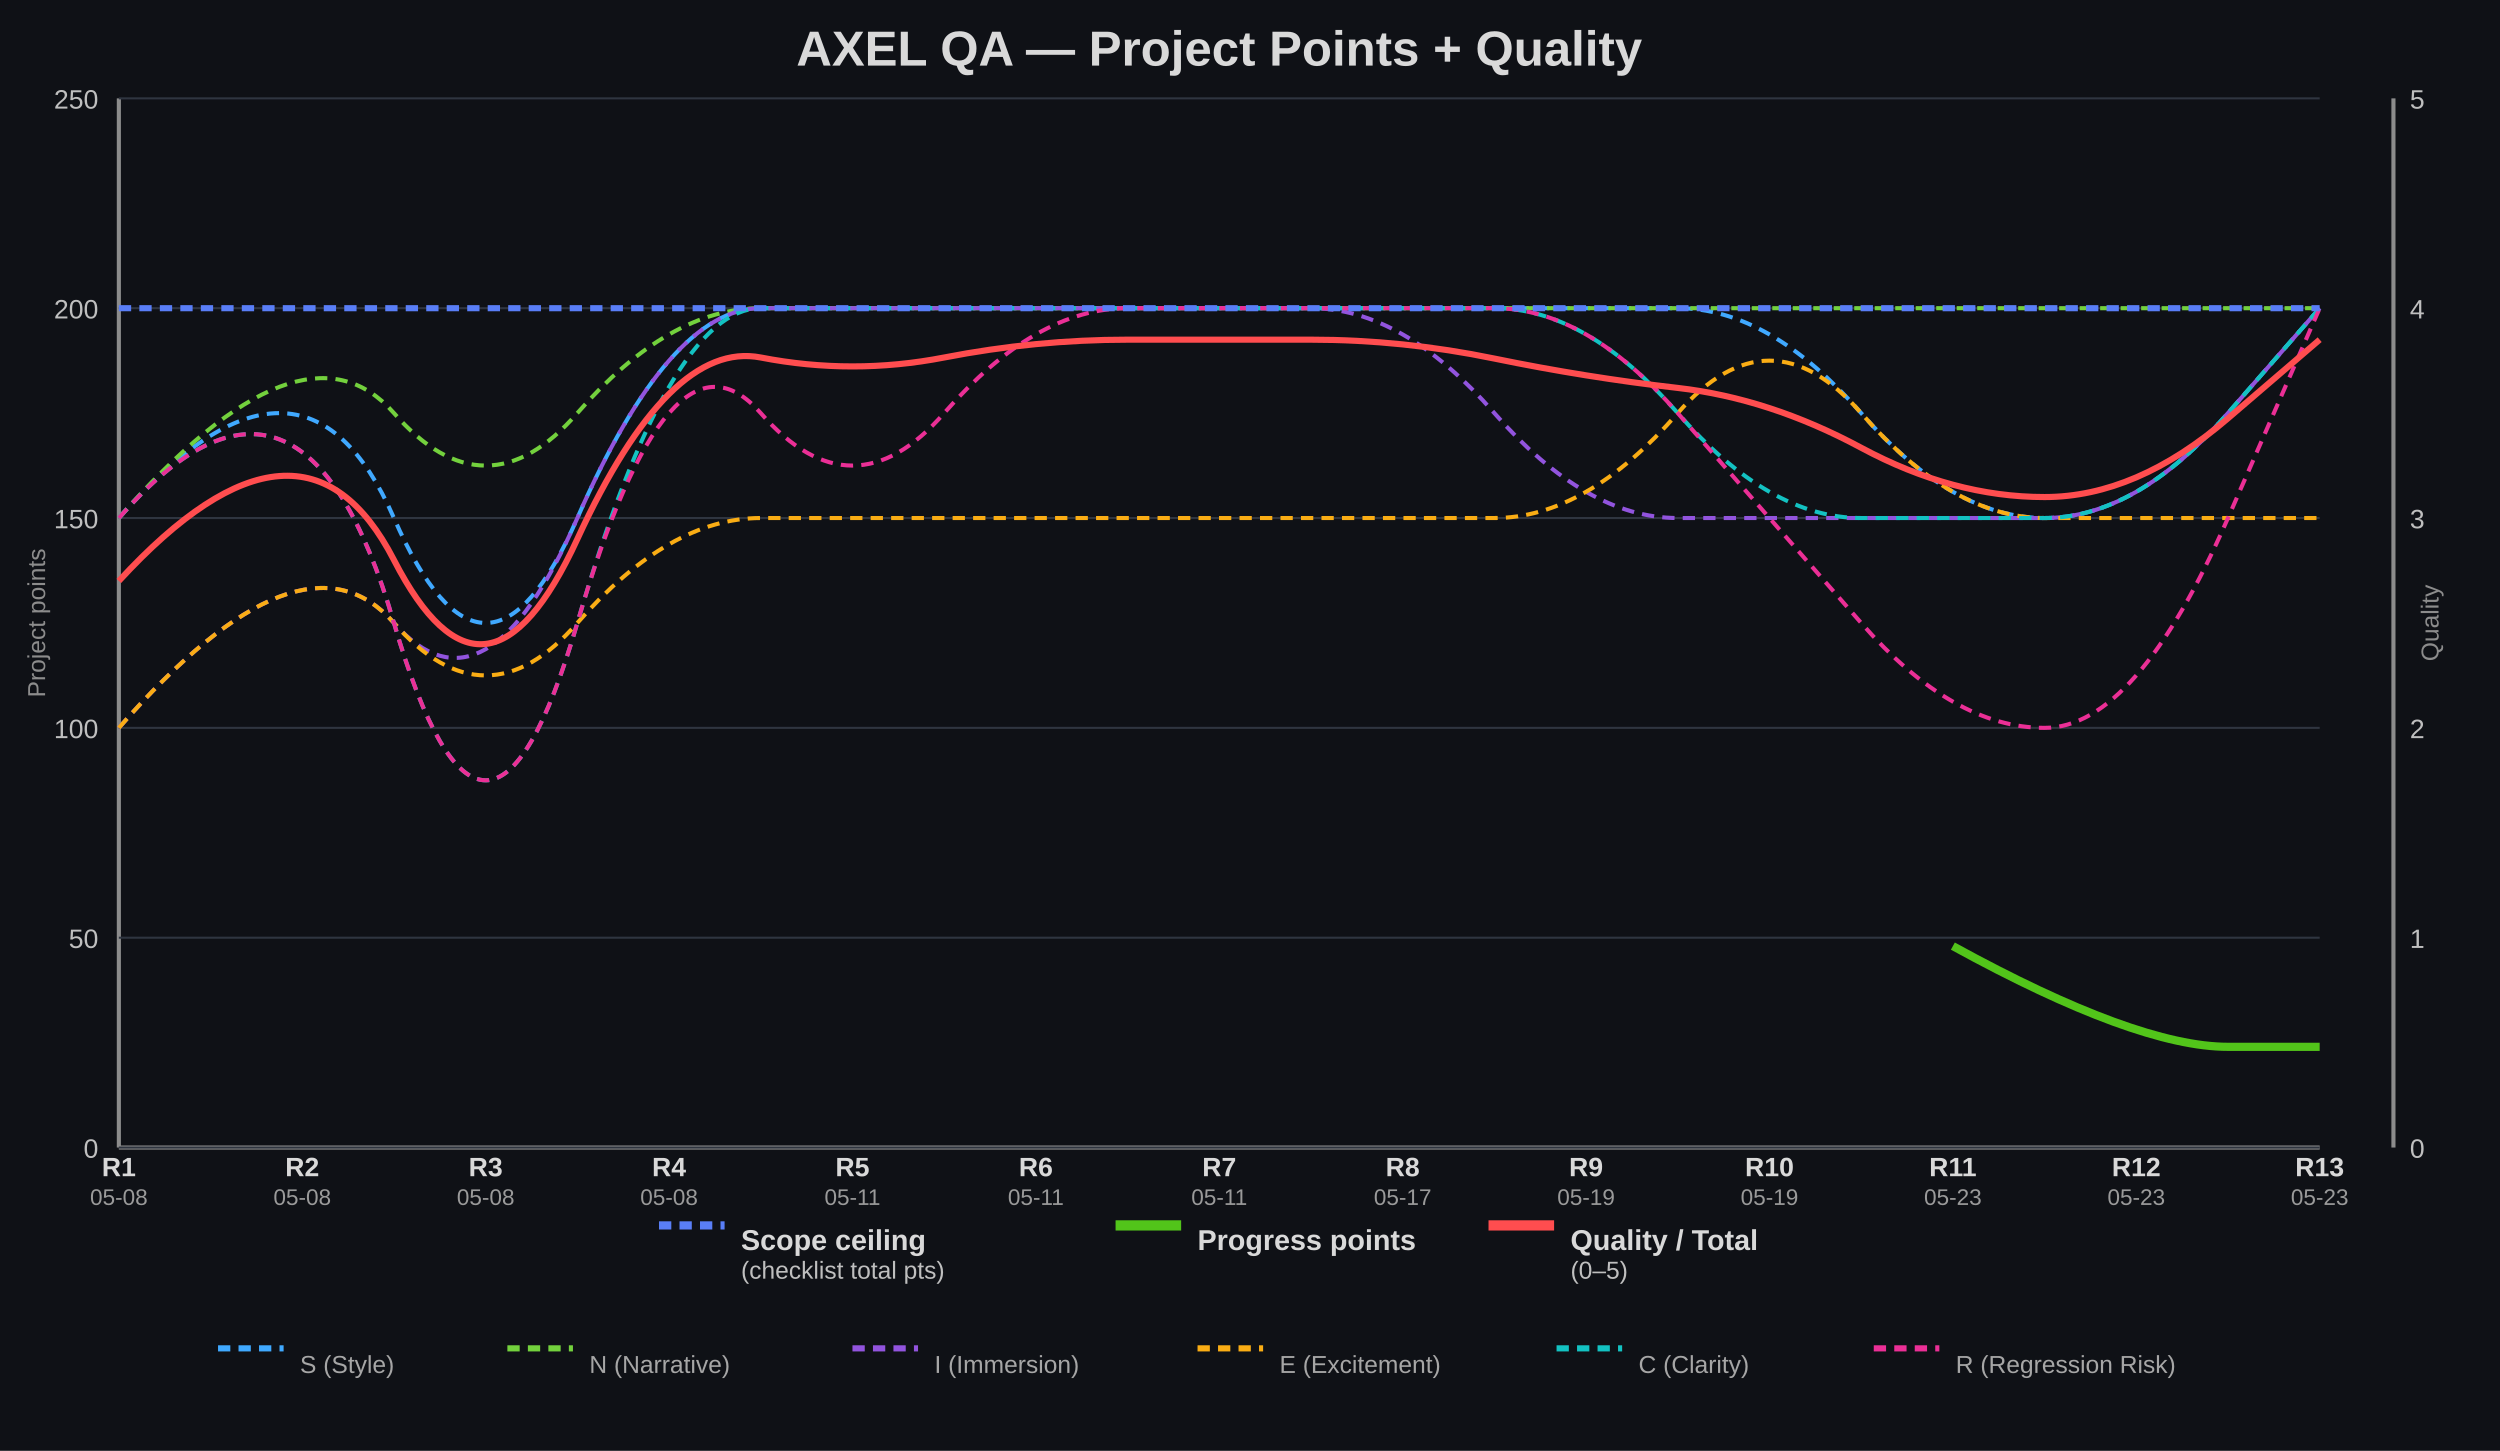
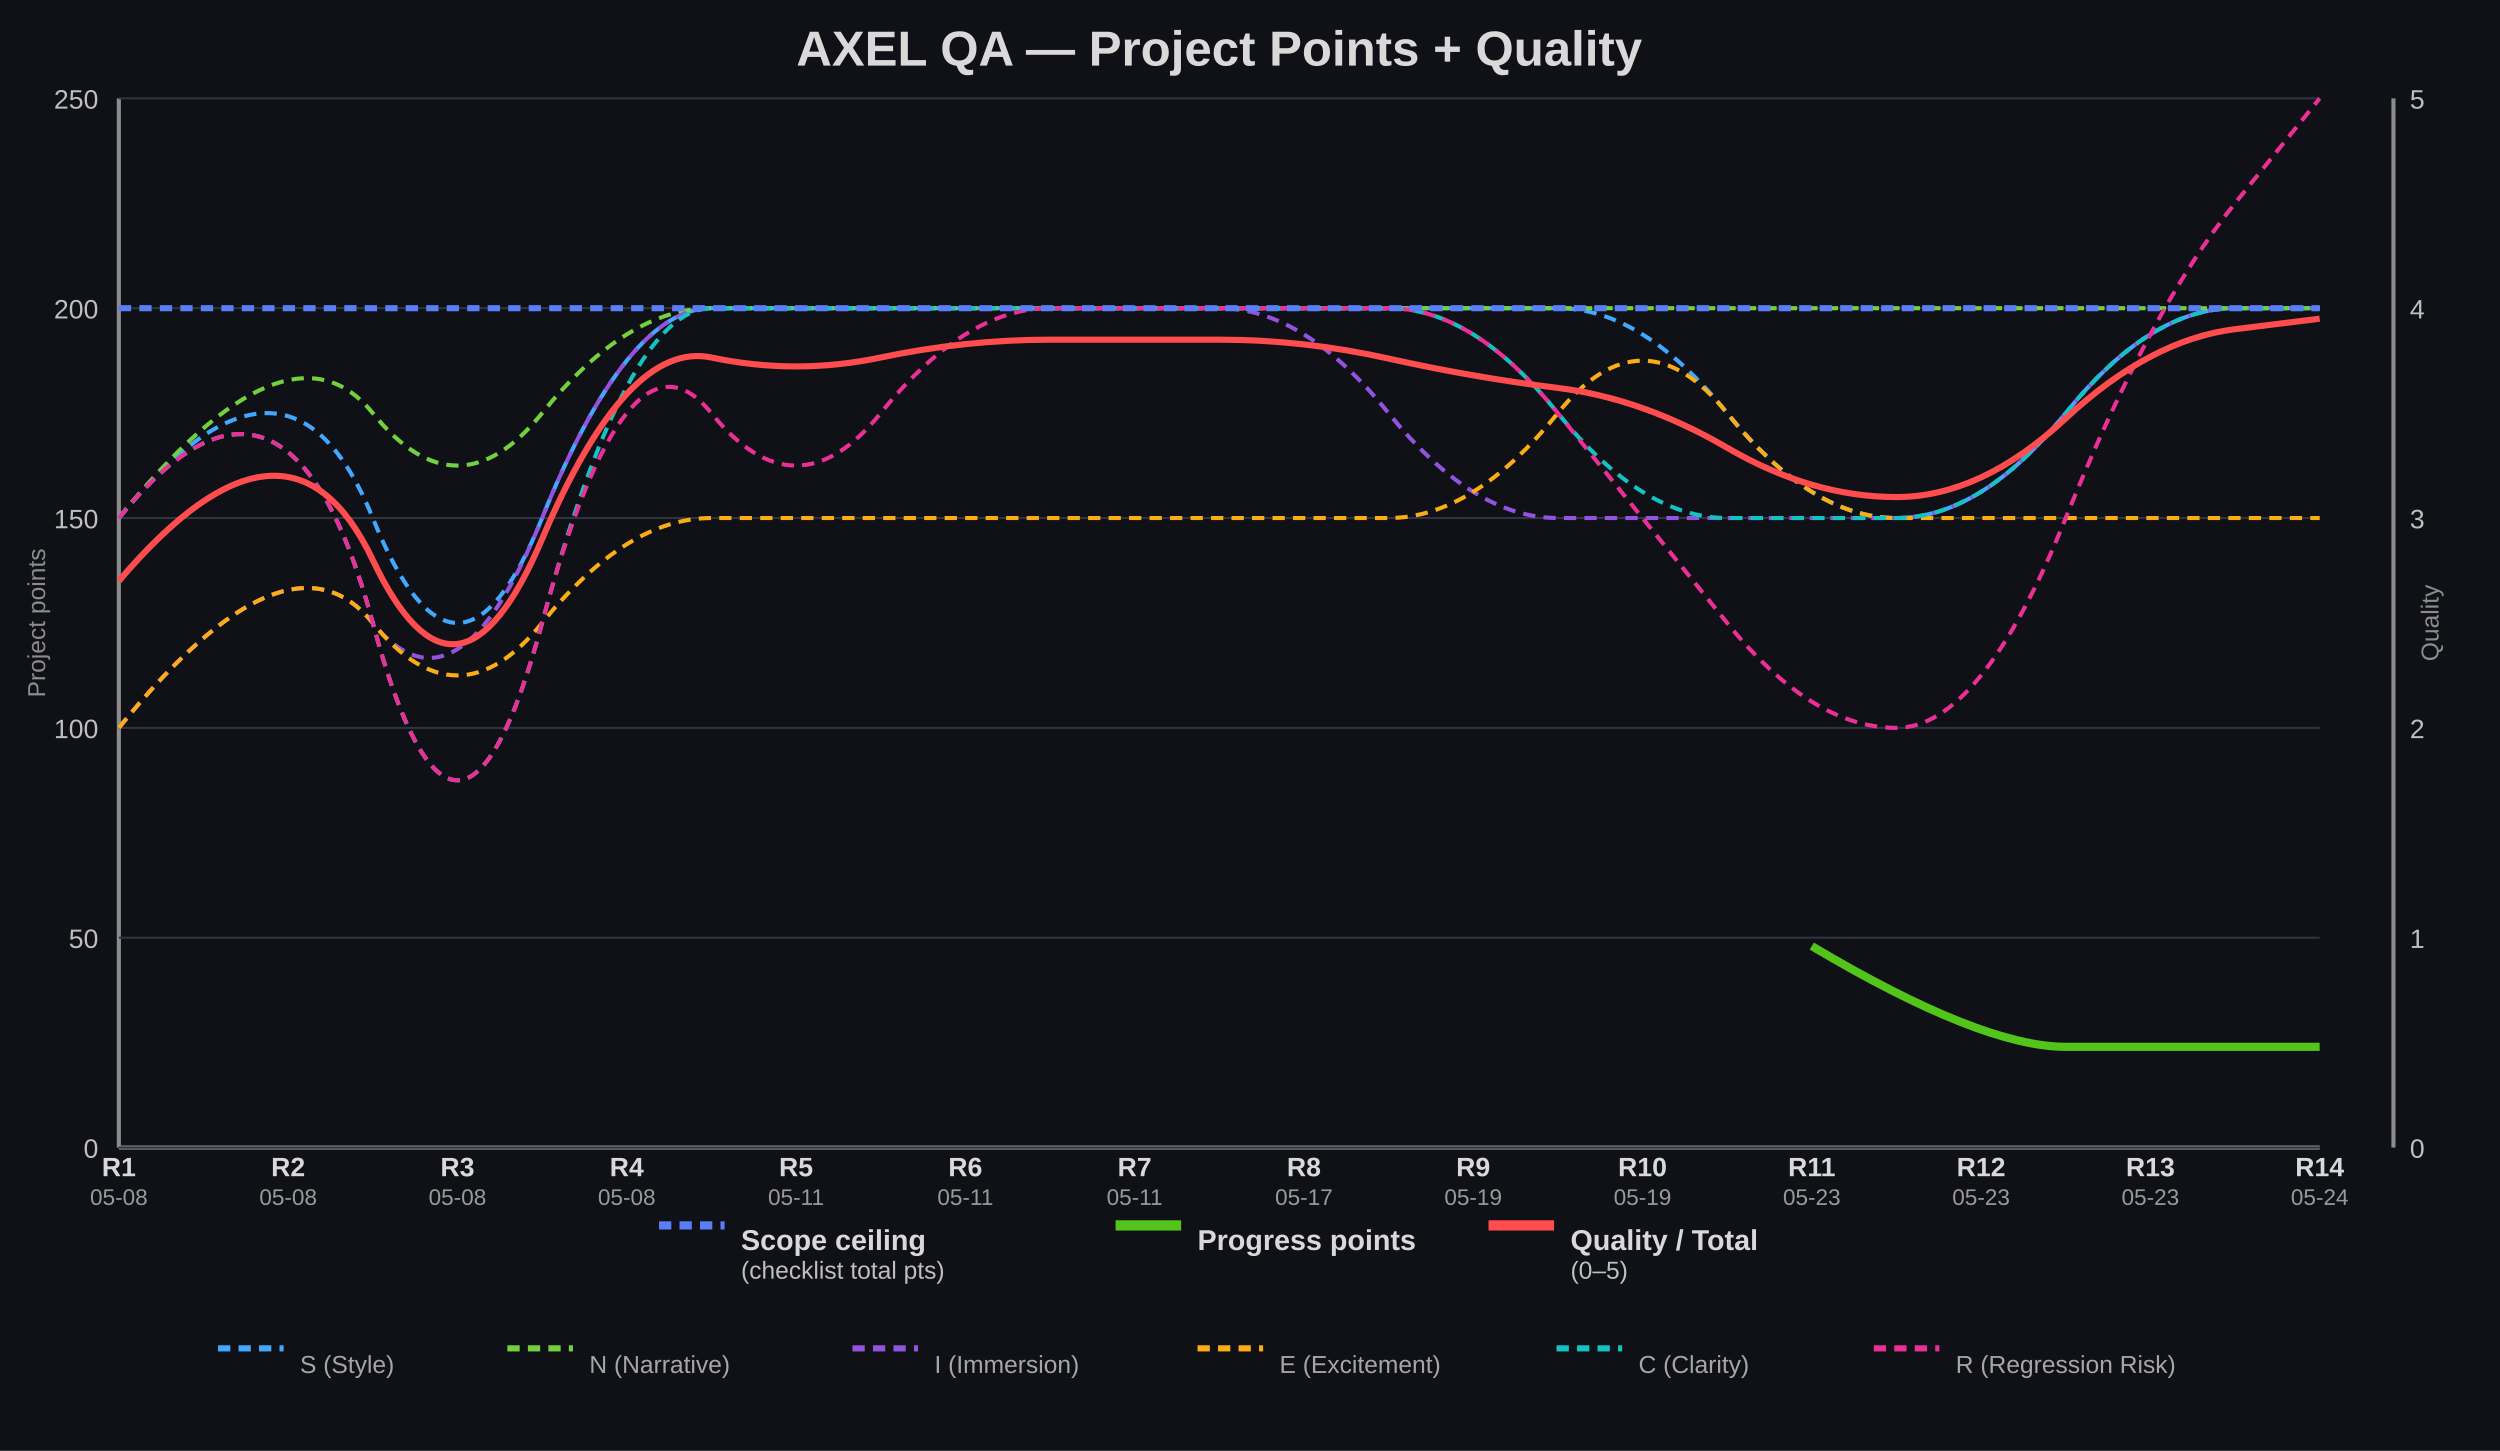
<svg xmlns="http://www.w3.org/2000/svg" width="1220" height="708" viewBox="0 0 1220 708">
  <rect x="0" y="0" width="100%" height="100%" fill="#0f1116" />
  <text x="595" y="32" text-anchor="middle" fill="#d9d9d9" font-family="Segoe UI, Arial, sans-serif" font-size="24" font-weight="600">AXEL QA — Project Points + Quality</text>
  <line x1="58" y1="48" x2="58" y2="560" stroke="#8c8c8c" stroke-width="2" />
  <line x1="58" y1="560" x2="1132" y2="560" stroke="#8c8c8c" stroke-width="2" />
  <line x1="1168" y1="48" x2="1168" y2="560" stroke="#8c8c8c" stroke-width="2" />
  <line x1="58" y1="560.00" x2="1132" y2="560.00" stroke="#2f3540" stroke-width="1" />
  <text x="48" y="565.00" text-anchor="end" fill="#bfbfbf" font-family="Segoe UI, Arial, sans-serif" font-size="13">0</text>
  <line x1="58" y1="457.60" x2="1132" y2="457.60" stroke="#2f3540" stroke-width="1" />
  <text x="48" y="462.60" text-anchor="end" fill="#bfbfbf" font-family="Segoe UI, Arial, sans-serif" font-size="13">50</text>
  <line x1="58" y1="355.20" x2="1132" y2="355.20" stroke="#2f3540" stroke-width="1" />
  <text x="48" y="360.20" text-anchor="end" fill="#bfbfbf" font-family="Segoe UI, Arial, sans-serif" font-size="13">100</text>
  <line x1="58" y1="252.80" x2="1132" y2="252.80" stroke="#2f3540" stroke-width="1" />
  <text x="48" y="257.80" text-anchor="end" fill="#bfbfbf" font-family="Segoe UI, Arial, sans-serif" font-size="13">150</text>
  <line x1="58" y1="150.40" x2="1132" y2="150.40" stroke="#2f3540" stroke-width="1" />
  <text x="48" y="155.40" text-anchor="end" fill="#bfbfbf" font-family="Segoe UI, Arial, sans-serif" font-size="13">200</text>
  <line x1="58" y1="48.00" x2="1132" y2="48.00" stroke="#2f3540" stroke-width="1" />
  <text x="48" y="53.00" text-anchor="end" fill="#bfbfbf" font-family="Segoe UI, Arial, sans-serif" font-size="13">250</text>
  <text x="22" y="304" text-anchor="middle" fill="#8c8c8c" font-family="Segoe UI, Arial, sans-serif" font-size="12" transform="rotate(-90 22 304)">Project points</text>
  <text x="1176" y="565.00" text-anchor="start" fill="#bfbfbf" font-family="Segoe UI, Arial, sans-serif" font-size="13">0</text>
  <text x="1176" y="462.60" text-anchor="start" fill="#bfbfbf" font-family="Segoe UI, Arial, sans-serif" font-size="13">1</text>
  <text x="1176" y="360.20" text-anchor="start" fill="#bfbfbf" font-family="Segoe UI, Arial, sans-serif" font-size="13">2</text>
  <text x="1176" y="257.80" text-anchor="start" fill="#bfbfbf" font-family="Segoe UI, Arial, sans-serif" font-size="13">3</text>
  <text x="1176" y="155.40" text-anchor="start" fill="#bfbfbf" font-family="Segoe UI, Arial, sans-serif" font-size="13">4</text>
  <text x="1176" y="53.00" text-anchor="start" fill="#bfbfbf" font-family="Segoe UI, Arial, sans-serif" font-size="13">5</text>
  <text x="1190" y="304" text-anchor="middle" fill="#8c8c8c" font-family="Segoe UI, Arial, sans-serif" font-size="12" transform="rotate(-90 1190 304)">Quality</text>
  <text x="58.00" y="574" text-anchor="middle" fill="#d9d9d9" font-family="Segoe UI, Arial, sans-serif" font-size="13" font-weight="600">R1</text>
  <text x="58.00" y="588" text-anchor="middle" fill="#9a9a9a" font-family="Segoe UI, Arial, sans-serif" font-size="11">05-08</text>
-   <text x="147.50" y="574" text-anchor="middle" fill="#d9d9d9" font-family="Segoe UI, Arial, sans-serif" font-size="13" font-weight="600">R2</text>
-   <text x="147.50" y="588" text-anchor="middle" fill="#9a9a9a" font-family="Segoe UI, Arial, sans-serif" font-size="11">05-08</text>
-   <text x="237.00" y="574" text-anchor="middle" fill="#d9d9d9" font-family="Segoe UI, Arial, sans-serif" font-size="13" font-weight="600">R3</text>
-   <text x="237.00" y="588" text-anchor="middle" fill="#9a9a9a" font-family="Segoe UI, Arial, sans-serif" font-size="11">05-08</text>
-   <text x="326.50" y="574" text-anchor="middle" fill="#d9d9d9" font-family="Segoe UI, Arial, sans-serif" font-size="13" font-weight="600">R4</text>
-   <text x="326.50" y="588" text-anchor="middle" fill="#9a9a9a" font-family="Segoe UI, Arial, sans-serif" font-size="11">05-08</text>
-   <text x="416.00" y="574" text-anchor="middle" fill="#d9d9d9" font-family="Segoe UI, Arial, sans-serif" font-size="13" font-weight="600">R5</text>
-   <text x="416.00" y="588" text-anchor="middle" fill="#9a9a9a" font-family="Segoe UI, Arial, sans-serif" font-size="11">05-11</text>
-   <text x="505.50" y="574" text-anchor="middle" fill="#d9d9d9" font-family="Segoe UI, Arial, sans-serif" font-size="13" font-weight="600">R6</text>
-   <text x="505.50" y="588" text-anchor="middle" fill="#9a9a9a" font-family="Segoe UI, Arial, sans-serif" font-size="11">05-11</text>
-   <text x="595.00" y="574" text-anchor="middle" fill="#d9d9d9" font-family="Segoe UI, Arial, sans-serif" font-size="13" font-weight="600">R7</text>
-   <text x="595.00" y="588" text-anchor="middle" fill="#9a9a9a" font-family="Segoe UI, Arial, sans-serif" font-size="11">05-11</text>
-   <text x="684.50" y="574" text-anchor="middle" fill="#d9d9d9" font-family="Segoe UI, Arial, sans-serif" font-size="13" font-weight="600">R8</text>
-   <text x="684.50" y="588" text-anchor="middle" fill="#9a9a9a" font-family="Segoe UI, Arial, sans-serif" font-size="11">05-17</text>
-   <text x="774.00" y="574" text-anchor="middle" fill="#d9d9d9" font-family="Segoe UI, Arial, sans-serif" font-size="13" font-weight="600">R9</text>
-   <text x="774.00" y="588" text-anchor="middle" fill="#9a9a9a" font-family="Segoe UI, Arial, sans-serif" font-size="11">05-19</text>
-   <text x="863.50" y="574" text-anchor="middle" fill="#d9d9d9" font-family="Segoe UI, Arial, sans-serif" font-size="13" font-weight="600">R10</text>
-   <text x="863.50" y="588" text-anchor="middle" fill="#9a9a9a" font-family="Segoe UI, Arial, sans-serif" font-size="11">05-19</text>
-   <text x="953.00" y="574" text-anchor="middle" fill="#d9d9d9" font-family="Segoe UI, Arial, sans-serif" font-size="13" font-weight="600">R11</text>
-   <text x="953.00" y="588" text-anchor="middle" fill="#9a9a9a" font-family="Segoe UI, Arial, sans-serif" font-size="11">05-23</text>
-   <text x="1042.50" y="574" text-anchor="middle" fill="#d9d9d9" font-family="Segoe UI, Arial, sans-serif" font-size="13" font-weight="600">R12</text>
-   <text x="1042.50" y="588" text-anchor="middle" fill="#9a9a9a" font-family="Segoe UI, Arial, sans-serif" font-size="11">05-23</text>
-   <text x="1132.00" y="574" text-anchor="middle" fill="#d9d9d9" font-family="Segoe UI, Arial, sans-serif" font-size="13" font-weight="600">R13</text>
-   <text x="1132.00" y="588" text-anchor="middle" fill="#9a9a9a" font-family="Segoe UI, Arial, sans-serif" font-size="11">05-23</text>
-   <path d="M 58.00,252.80 Q 147.50,150.40 192.25,252.80 Q 237.00,355.20 281.75,252.80 Q 326.50,150.40 371.25,150.40 Q 416.00,150.40 460.75,150.40 Q 505.50,150.40 550.25,150.40 Q 595.00,150.40 639.75,150.40 Q 684.50,150.40 729.25,150.40 Q 774.00,150.40 818.75,150.40 Q 863.50,150.40 908.25,201.60 Q 953.00,252.80 997.75,252.80 Q 1042.50,252.80 1087.25,201.60 T 1132.00,150.40" fill="none" stroke="#40a9ff" stroke-width="2" stroke-dasharray="6,4" />
-   <path d="M 58.00,252.80 Q 147.50,150.40 192.25,201.60 Q 237.00,252.80 281.75,201.60 Q 326.50,150.40 371.25,150.40 Q 416.00,150.40 460.75,150.40 Q 505.50,150.40 550.25,150.40 Q 595.00,150.40 639.75,150.40 Q 684.50,150.40 729.25,150.40 Q 774.00,150.40 818.75,150.40 Q 863.50,150.40 908.25,150.40 Q 953.00,150.40 997.75,150.40 Q 1042.50,150.40 1087.25,150.40 T 1132.00,150.40" fill="none" stroke="#73d13d" stroke-width="2" stroke-dasharray="6,4" />
-   <path d="M 58.00,355.20 Q 147.50,252.80 192.25,304.00 Q 237.00,355.20 281.75,252.80 Q 326.50,150.40 371.25,150.40 Q 416.00,150.40 460.75,150.40 Q 505.50,150.40 550.25,150.40 Q 595.00,150.40 639.75,150.40 Q 684.50,150.40 729.25,201.60 Q 774.00,252.80 818.75,252.80 Q 863.50,252.80 908.25,252.80 Q 953.00,252.80 997.75,252.80 Q 1042.50,252.80 1087.25,201.60 T 1132.00,150.40" fill="none" stroke="#9254de" stroke-width="2" stroke-dasharray="6,4" />
-   <path d="M 58.00,355.20 Q 147.50,252.80 192.25,304.00 Q 237.00,355.20 281.75,304.00 Q 326.50,252.80 371.25,252.80 Q 416.00,252.80 460.75,252.80 Q 505.50,252.80 550.25,252.80 Q 595.00,252.80 639.75,252.80 Q 684.50,252.80 729.25,252.80 Q 774.00,252.80 818.75,201.60 Q 863.50,150.40 908.25,201.60 Q 953.00,252.80 997.75,252.80 Q 1042.50,252.80 1087.25,252.80 T 1132.00,252.80" fill="none" stroke="#faad14" stroke-width="2" stroke-dasharray="6,4" />
-   <path d="M 58.00,252.80 Q 147.50,150.40 192.25,304.00 Q 237.00,457.60 281.75,304.00 Q 326.50,150.40 371.25,150.40 Q 416.00,150.40 460.75,150.40 Q 505.50,150.40 550.25,150.40 Q 595.00,150.40 639.75,150.40 Q 684.50,150.40 729.25,150.40 Q 774.00,150.40 818.75,201.60 Q 863.50,252.80 908.25,252.80 Q 953.00,252.80 997.75,252.80 Q 1042.50,252.80 1087.25,201.60 T 1132.00,150.40" fill="none" stroke="#13c2c2" stroke-width="2" stroke-dasharray="6,4" />
-   <path d="M 58.00,252.80 Q 147.50,150.40 192.25,304.00 Q 237.00,457.60 281.75,304.00 Q 326.50,150.40 371.25,201.60 Q 416.00,252.80 460.75,201.60 Q 505.50,150.40 550.25,150.40 Q 595.00,150.40 639.75,150.40 Q 684.50,150.40 729.25,150.40 Q 774.00,150.40 818.75,201.60 Q 863.50,252.80 908.25,304.00 Q 953.00,355.20 997.75,355.20 Q 1042.50,355.20 1087.25,252.80 T 1132.00,150.40" fill="none" stroke="#eb2f96" stroke-width="2" stroke-dasharray="6,4" />
-   <path d="M 58.00,150.40 Q 147.50,150.40 192.25,150.40 Q 237.00,150.40 281.75,150.40 Q 326.50,150.40 371.25,150.40 Q 416.00,150.40 460.75,150.40 Q 505.50,150.40 550.25,150.40 Q 595.00,150.40 639.75,150.40 Q 684.50,150.40 729.25,150.40 Q 774.00,150.40 818.75,150.40 Q 863.50,150.40 908.25,150.40 Q 953.00,150.40 997.75,150.40 Q 1042.50,150.40 1087.25,150.40 T 1132.00,150.40" fill="none" stroke="#597ef7" stroke-width="3" stroke-dasharray="6,4" />
-   <path d="M 953.00,461.70 Q 1042.50,510.85 1087.25,510.85 T 1132.00,510.85" fill="none" stroke="#52c41a" stroke-width="4" />
-   <path d="M 58.00,283.52 Q 147.50,186.24 192.25,273.28 Q 237.00,360.32 281.75,263.04 Q 326.50,165.76 371.25,174.46 Q 416.00,183.17 460.75,174.46 Q 505.50,165.76 550.25,165.76 Q 595.00,165.76 639.75,165.76 Q 684.50,165.76 729.25,174.98 Q 774.00,184.19 818.75,189.31 Q 863.50,194.43 908.25,218.50 Q 953.00,242.56 997.75,242.56 Q 1042.50,242.56 1087.25,204.16 T 1132.00,165.76" fill="none" stroke="#ff4d4f" stroke-width="3" />
+   <text x="140.62" y="574" text-anchor="middle" fill="#d9d9d9" font-family="Segoe UI, Arial, sans-serif" font-size="13" font-weight="600">R2</text>
+   <text x="140.62" y="588" text-anchor="middle" fill="#9a9a9a" font-family="Segoe UI, Arial, sans-serif" font-size="11">05-08</text>
+   <text x="223.23" y="574" text-anchor="middle" fill="#d9d9d9" font-family="Segoe UI, Arial, sans-serif" font-size="13" font-weight="600">R3</text>
+   <text x="223.23" y="588" text-anchor="middle" fill="#9a9a9a" font-family="Segoe UI, Arial, sans-serif" font-size="11">05-08</text>
+   <text x="305.85" y="574" text-anchor="middle" fill="#d9d9d9" font-family="Segoe UI, Arial, sans-serif" font-size="13" font-weight="600">R4</text>
+   <text x="305.85" y="588" text-anchor="middle" fill="#9a9a9a" font-family="Segoe UI, Arial, sans-serif" font-size="11">05-08</text>
+   <text x="388.46" y="574" text-anchor="middle" fill="#d9d9d9" font-family="Segoe UI, Arial, sans-serif" font-size="13" font-weight="600">R5</text>
+   <text x="388.46" y="588" text-anchor="middle" fill="#9a9a9a" font-family="Segoe UI, Arial, sans-serif" font-size="11">05-11</text>
+   <text x="471.08" y="574" text-anchor="middle" fill="#d9d9d9" font-family="Segoe UI, Arial, sans-serif" font-size="13" font-weight="600">R6</text>
+   <text x="471.08" y="588" text-anchor="middle" fill="#9a9a9a" font-family="Segoe UI, Arial, sans-serif" font-size="11">05-11</text>
+   <text x="553.69" y="574" text-anchor="middle" fill="#d9d9d9" font-family="Segoe UI, Arial, sans-serif" font-size="13" font-weight="600">R7</text>
+   <text x="553.69" y="588" text-anchor="middle" fill="#9a9a9a" font-family="Segoe UI, Arial, sans-serif" font-size="11">05-11</text>
+   <text x="636.31" y="574" text-anchor="middle" fill="#d9d9d9" font-family="Segoe UI, Arial, sans-serif" font-size="13" font-weight="600">R8</text>
+   <text x="636.31" y="588" text-anchor="middle" fill="#9a9a9a" font-family="Segoe UI, Arial, sans-serif" font-size="11">05-17</text>
+   <text x="718.92" y="574" text-anchor="middle" fill="#d9d9d9" font-family="Segoe UI, Arial, sans-serif" font-size="13" font-weight="600">R9</text>
+   <text x="718.92" y="588" text-anchor="middle" fill="#9a9a9a" font-family="Segoe UI, Arial, sans-serif" font-size="11">05-19</text>
+   <text x="801.54" y="574" text-anchor="middle" fill="#d9d9d9" font-family="Segoe UI, Arial, sans-serif" font-size="13" font-weight="600">R10</text>
+   <text x="801.54" y="588" text-anchor="middle" fill="#9a9a9a" font-family="Segoe UI, Arial, sans-serif" font-size="11">05-19</text>
+   <text x="884.15" y="574" text-anchor="middle" fill="#d9d9d9" font-family="Segoe UI, Arial, sans-serif" font-size="13" font-weight="600">R11</text>
+   <text x="884.15" y="588" text-anchor="middle" fill="#9a9a9a" font-family="Segoe UI, Arial, sans-serif" font-size="11">05-23</text>
+   <text x="966.77" y="574" text-anchor="middle" fill="#d9d9d9" font-family="Segoe UI, Arial, sans-serif" font-size="13" font-weight="600">R12</text>
+   <text x="966.77" y="588" text-anchor="middle" fill="#9a9a9a" font-family="Segoe UI, Arial, sans-serif" font-size="11">05-23</text>
+   <text x="1049.38" y="574" text-anchor="middle" fill="#d9d9d9" font-family="Segoe UI, Arial, sans-serif" font-size="13" font-weight="600">R13</text>
+   <text x="1049.38" y="588" text-anchor="middle" fill="#9a9a9a" font-family="Segoe UI, Arial, sans-serif" font-size="11">05-23</text>
+   <text x="1132.00" y="574" text-anchor="middle" fill="#d9d9d9" font-family="Segoe UI, Arial, sans-serif" font-size="13" font-weight="600">R14</text>
+   <text x="1132.00" y="588" text-anchor="middle" fill="#9a9a9a" font-family="Segoe UI, Arial, sans-serif" font-size="11">05-24</text>
+   <path d="M 58.00,252.80 Q 140.62,150.40 181.92,252.80 Q 223.23,355.20 264.54,252.80 Q 305.85,150.40 347.15,150.40 Q 388.46,150.40 429.77,150.40 Q 471.08,150.40 512.38,150.40 Q 553.69,150.40 595.00,150.40 Q 636.31,150.40 677.62,150.40 Q 718.92,150.40 760.23,150.40 Q 801.54,150.40 842.85,201.60 Q 884.15,252.80 925.46,252.80 Q 966.77,252.80 1008.08,201.60 Q 1049.38,150.40 1090.69,150.40 T 1132.00,150.40" fill="none" stroke="#40a9ff" stroke-width="2" stroke-dasharray="6,4" />
+   <path d="M 58.00,252.80 Q 140.62,150.40 181.92,201.60 Q 223.23,252.80 264.54,201.60 Q 305.85,150.40 347.15,150.40 Q 388.46,150.40 429.77,150.40 Q 471.08,150.40 512.38,150.40 Q 553.69,150.40 595.00,150.40 Q 636.31,150.40 677.62,150.40 Q 718.92,150.40 760.23,150.40 Q 801.54,150.40 842.85,150.40 Q 884.15,150.40 925.46,150.40 Q 966.77,150.40 1008.08,150.40 Q 1049.38,150.40 1090.69,150.40 T 1132.00,150.40" fill="none" stroke="#73d13d" stroke-width="2" stroke-dasharray="6,4" />
+   <path d="M 58.00,355.20 Q 140.62,252.80 181.92,304.00 Q 223.23,355.20 264.54,252.80 Q 305.85,150.40 347.15,150.40 Q 388.46,150.40 429.77,150.40 Q 471.08,150.40 512.38,150.40 Q 553.69,150.40 595.00,150.40 Q 636.31,150.40 677.62,201.60 Q 718.92,252.80 760.23,252.80 Q 801.54,252.80 842.85,252.80 Q 884.15,252.80 925.46,252.80 Q 966.77,252.80 1008.08,201.60 Q 1049.38,150.40 1090.69,150.40 T 1132.00,150.40" fill="none" stroke="#9254de" stroke-width="2" stroke-dasharray="6,4" />
+   <path d="M 58.00,355.20 Q 140.62,252.80 181.92,304.00 Q 223.23,355.20 264.54,304.00 Q 305.85,252.80 347.15,252.80 Q 388.46,252.80 429.77,252.80 Q 471.08,252.80 512.38,252.80 Q 553.69,252.80 595.00,252.80 Q 636.31,252.80 677.62,252.80 Q 718.92,252.80 760.23,201.60 Q 801.54,150.40 842.85,201.60 Q 884.15,252.80 925.46,252.80 Q 966.77,252.80 1008.08,252.80 Q 1049.38,252.80 1090.69,252.80 T 1132.00,252.80" fill="none" stroke="#faad14" stroke-width="2" stroke-dasharray="6,4" />
+   <path d="M 58.00,252.80 Q 140.62,150.40 181.92,304.00 Q 223.23,457.60 264.54,304.00 Q 305.85,150.40 347.15,150.40 Q 388.46,150.40 429.77,150.40 Q 471.08,150.40 512.38,150.40 Q 553.69,150.40 595.00,150.40 Q 636.31,150.40 677.62,150.40 Q 718.92,150.40 760.23,201.60 Q 801.54,252.80 842.85,252.80 Q 884.15,252.80 925.46,252.80 Q 966.77,252.80 1008.08,201.60 Q 1049.38,150.40 1090.69,150.40 T 1132.00,150.40" fill="none" stroke="#13c2c2" stroke-width="2" stroke-dasharray="6,4" />
+   <path d="M 58.00,252.80 Q 140.62,150.40 181.92,304.00 Q 223.23,457.60 264.54,304.00 Q 305.85,150.40 347.15,201.60 Q 388.46,252.80 429.77,201.60 Q 471.08,150.40 512.38,150.40 Q 553.69,150.40 595.00,150.40 Q 636.31,150.40 677.62,150.40 Q 718.92,150.40 760.23,201.60 Q 801.54,252.80 842.85,304.00 Q 884.15,355.20 925.46,355.20 Q 966.77,355.20 1008.08,252.80 Q 1049.38,150.40 1090.69,99.20 T 1132.00,48.00" fill="none" stroke="#eb2f96" stroke-width="2" stroke-dasharray="6,4" />
+   <path d="M 58.00,150.40 Q 140.62,150.40 181.92,150.40 Q 223.23,150.40 264.54,150.40 Q 305.85,150.40 347.15,150.40 Q 388.46,150.40 429.77,150.40 Q 471.08,150.40 512.38,150.40 Q 553.69,150.40 595.00,150.40 Q 636.31,150.40 677.62,150.40 Q 718.92,150.40 760.23,150.40 Q 801.54,150.40 842.85,150.40 Q 884.15,150.40 925.46,150.40 Q 966.77,150.40 1008.08,150.40 Q 1049.38,150.40 1090.69,150.40 T 1132.00,150.40" fill="none" stroke="#597ef7" stroke-width="3" stroke-dasharray="6,4" />
+   <path d="M 884.15,461.70 Q 966.77,510.85 1008.08,510.85 Q 1049.38,510.85 1090.69,510.85 T 1132.00,510.85" fill="none" stroke="#52c41a" stroke-width="4" />
+   <path d="M 58.00,283.52 Q 140.62,186.24 181.92,273.28 Q 223.23,360.32 264.54,263.04 Q 305.85,165.76 347.15,174.46 Q 388.46,183.17 429.77,174.46 Q 471.08,165.76 512.38,165.76 Q 553.69,165.76 595.00,165.76 Q 636.31,165.76 677.62,174.98 Q 718.92,184.19 760.23,189.31 Q 801.54,194.43 842.85,218.50 Q 884.15,242.56 925.46,242.56 Q 966.77,242.56 1008.08,204.16 Q 1049.38,165.76 1090.69,160.64 T 1132.00,155.52" fill="none" stroke="#ff4d4f" stroke-width="3" />
  <line x1="321.60" y1="598" x2="353.60" y2="598" stroke="#597ef7" stroke-width="4" stroke-dasharray="6,4" />
  <text x="361.60" y="610.00" fill="#d9d9d9" font-family="Segoe UI, Arial, sans-serif" font-size="14" font-weight="700">Scope ceiling</text>
  <text x="361.60" y="624.00" fill="#bfbfbf" font-family="Segoe UI, Arial, sans-serif" font-size="12">(checklist total pts)</text>
  <line x1="544.40" y1="598" x2="576.40" y2="598" stroke="#52c41a" stroke-width="5" />
  <text x="584.40" y="610.00" fill="#d9d9d9" font-family="Segoe UI, Arial, sans-serif" font-size="14" font-weight="700">Progress points</text>
  <line x1="726.40" y1="598" x2="758.40" y2="598" stroke="#ff4d4f" stroke-width="5" />
  <text x="766.40" y="610.00" fill="#d9d9d9" font-family="Segoe UI, Arial, sans-serif" font-size="14" font-weight="700">Quality / Total</text>
  <text x="766.40" y="624.00" fill="#bfbfbf" font-family="Segoe UI, Arial, sans-serif" font-size="12">(0–5)</text>
  <line x1="106.40" y1="658.0" x2="138.40" y2="658.0" stroke="#40a9ff" stroke-width="3" stroke-dasharray="6,4" />
  <text x="146.40" y="670.00" fill="#a6a6a6" font-family="Segoe UI, Arial, sans-serif" font-size="12">S (Style)</text>
  <line x1="247.60" y1="658.0" x2="279.60" y2="658.0" stroke="#73d13d" stroke-width="3" stroke-dasharray="6,4" />
  <text x="287.60" y="670.00" fill="#a6a6a6" font-family="Segoe UI, Arial, sans-serif" font-size="12">N (Narrative)</text>
  <line x1="416.00" y1="658.0" x2="448.00" y2="658.0" stroke="#9254de" stroke-width="3" stroke-dasharray="6,4" />
  <text x="456.00" y="670.00" fill="#a6a6a6" font-family="Segoe UI, Arial, sans-serif" font-size="12">I (Immersion)</text>
  <line x1="584.40" y1="658.0" x2="616.40" y2="658.0" stroke="#faad14" stroke-width="3" stroke-dasharray="6,4" />
  <text x="624.40" y="670.00" fill="#a6a6a6" font-family="Segoe UI, Arial, sans-serif" font-size="12">E (Excitement)</text>
  <line x1="759.60" y1="658.0" x2="791.60" y2="658.0" stroke="#13c2c2" stroke-width="3" stroke-dasharray="6,4" />
  <text x="799.60" y="670.00" fill="#a6a6a6" font-family="Segoe UI, Arial, sans-serif" font-size="12">C (Clarity)</text>
  <line x1="914.40" y1="658.0" x2="946.40" y2="658.0" stroke="#eb2f96" stroke-width="3" stroke-dasharray="6,4" />
  <text x="954.40" y="670.00" fill="#a6a6a6" font-family="Segoe UI, Arial, sans-serif" font-size="12">R (Regression Risk)</text>
</svg>
